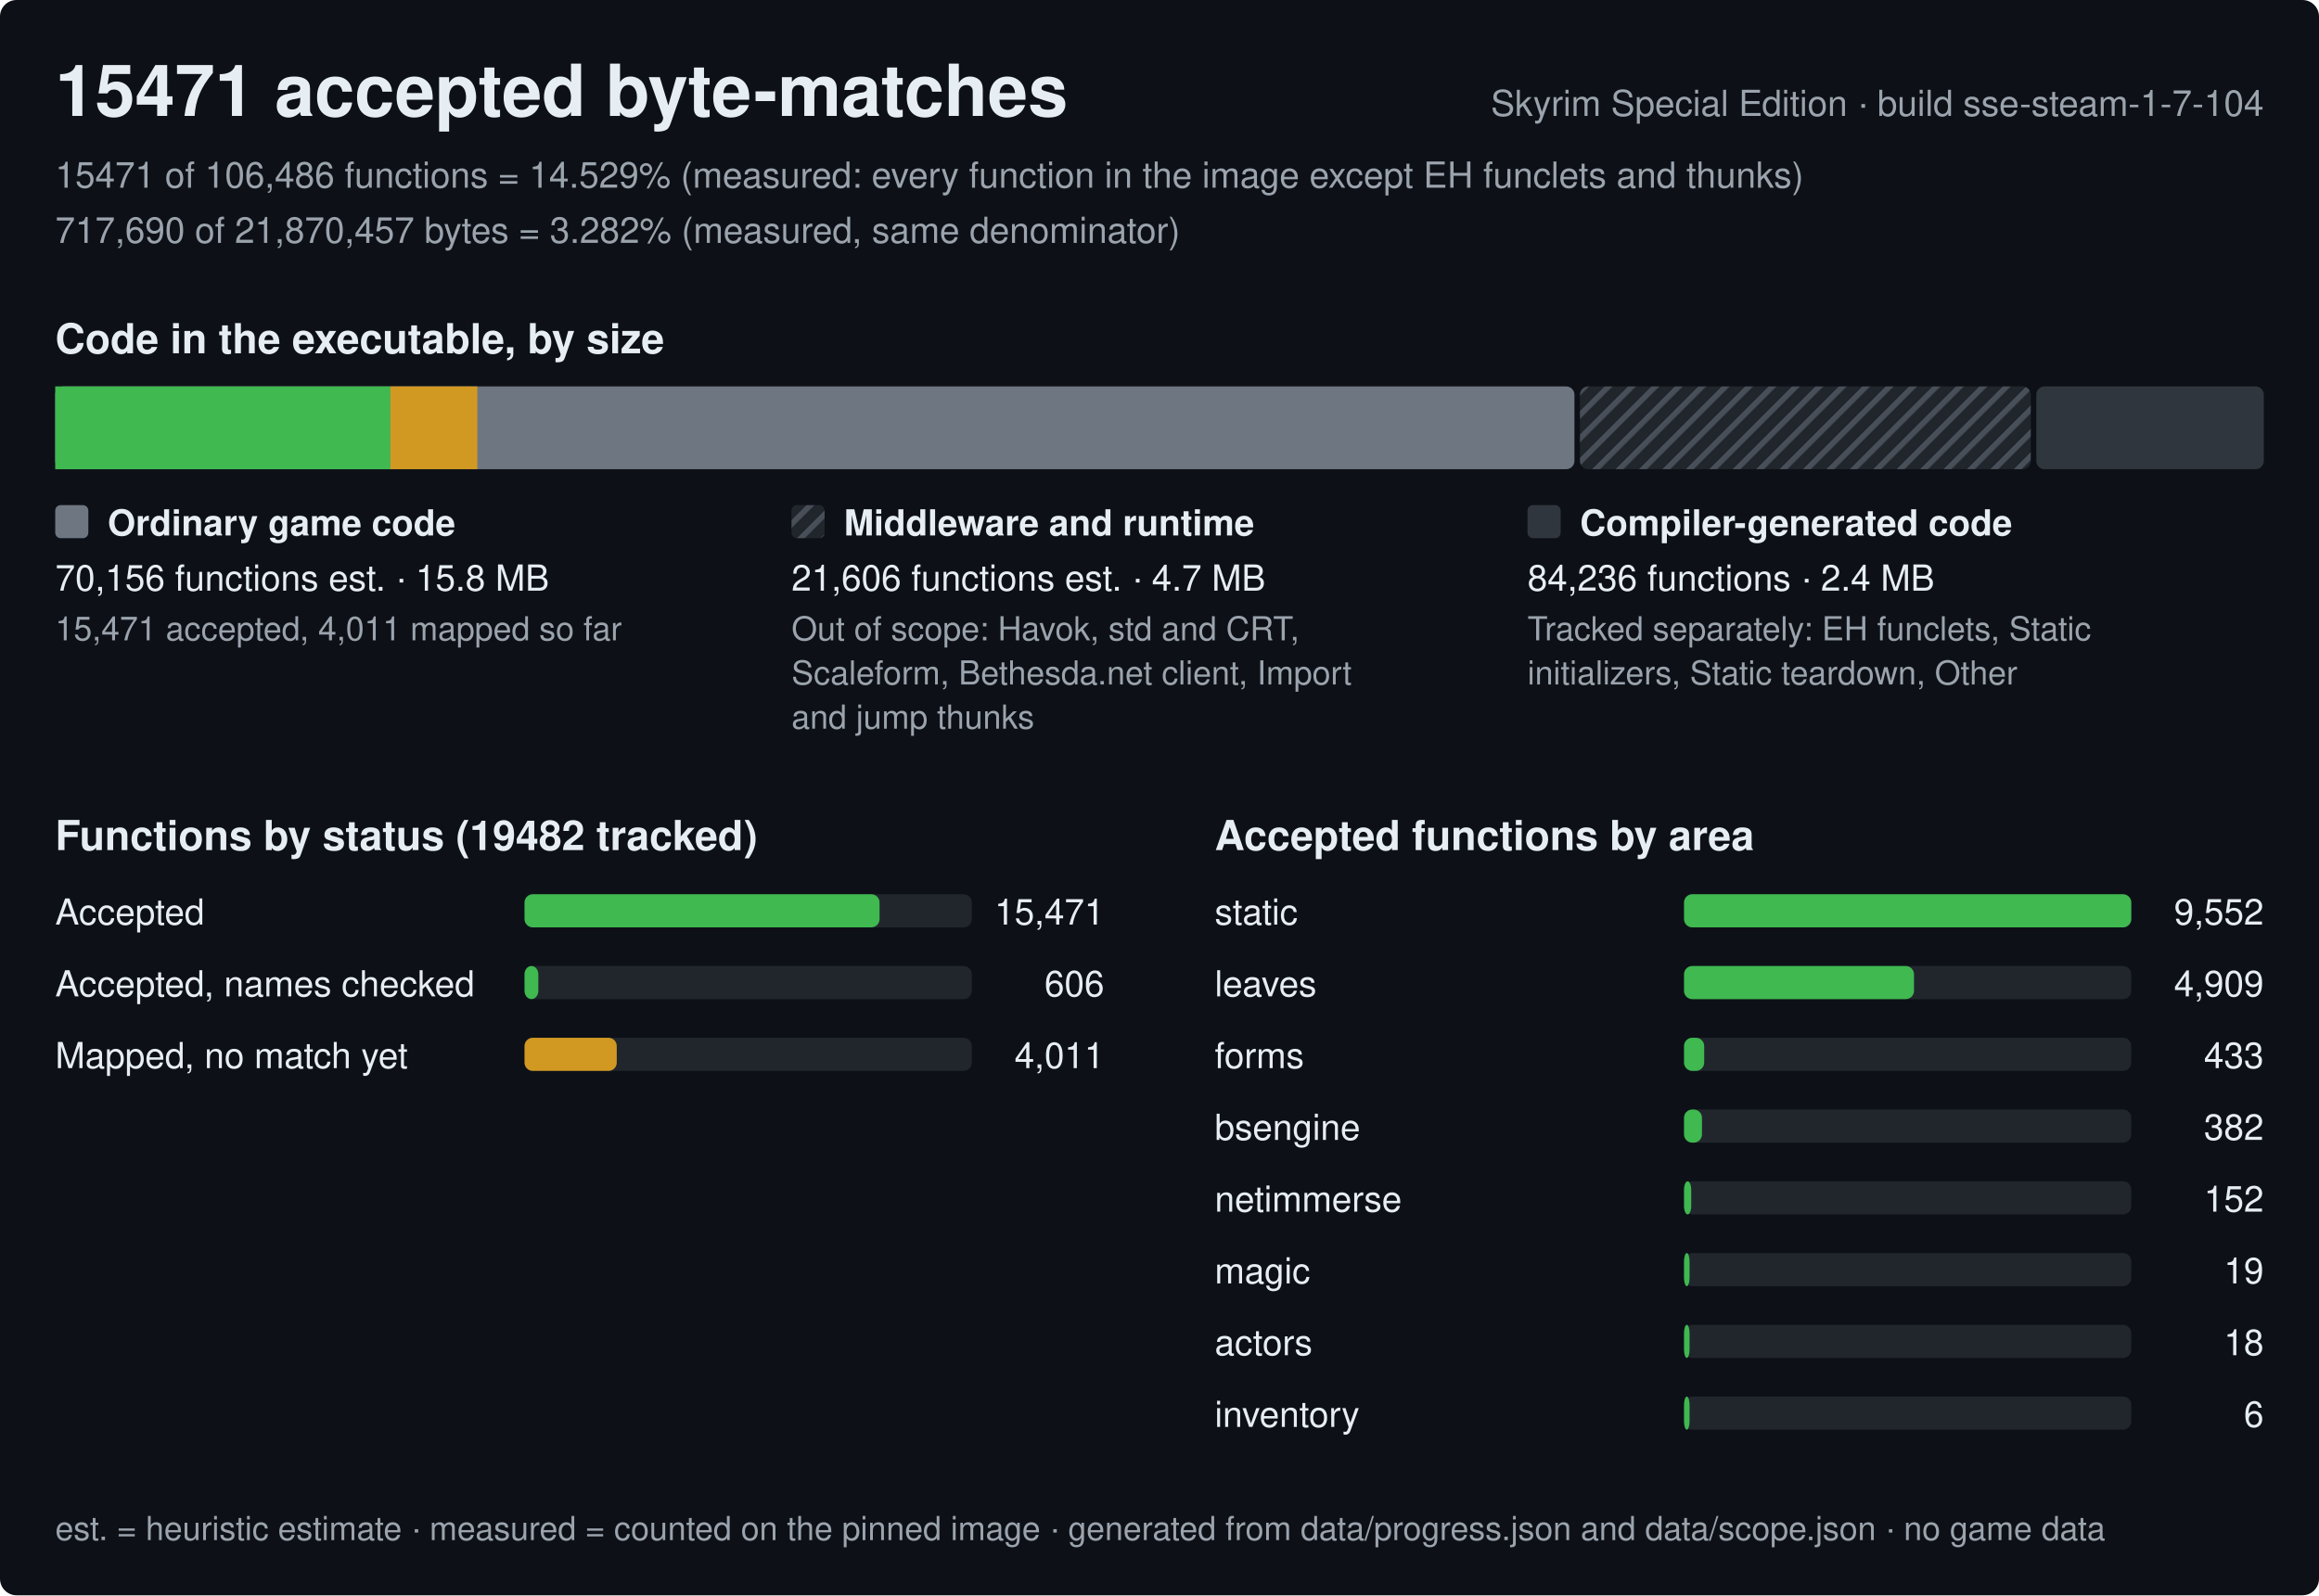
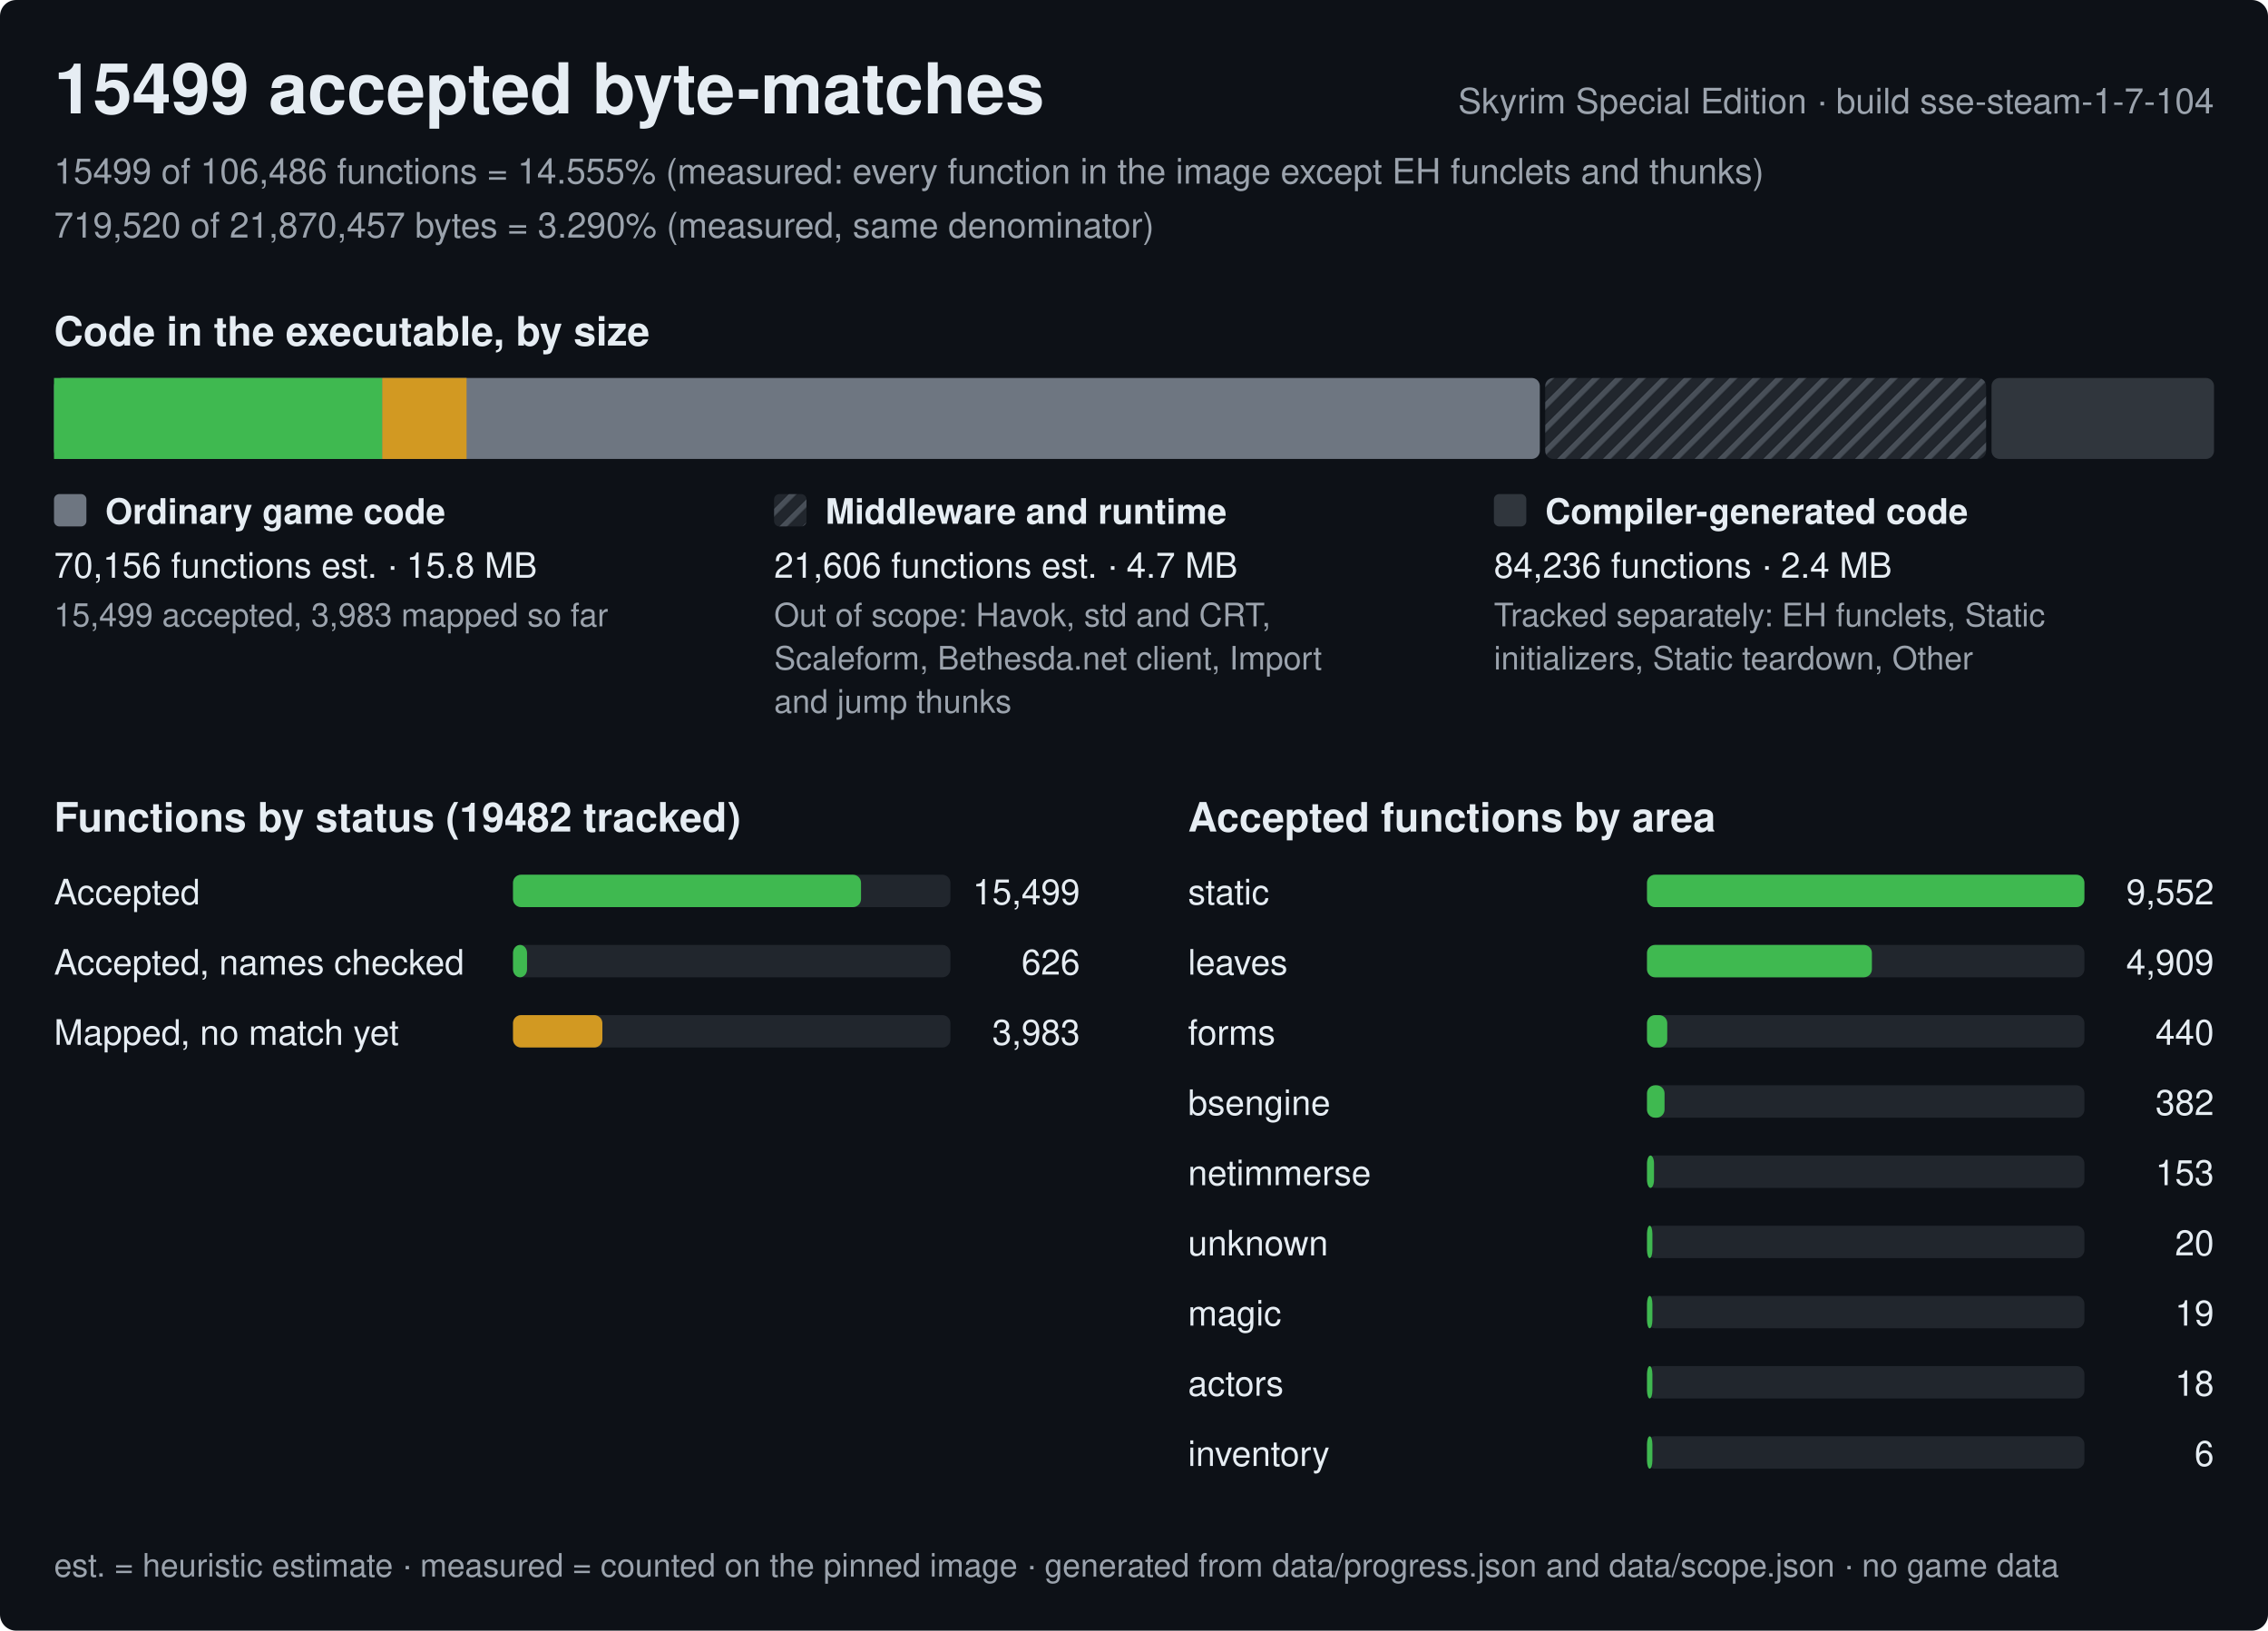
- <svg xmlns="http://www.w3.org/2000/svg" width="840" height="578" viewBox="0 0 840 578" role="img" aria-label="Progress of the Skyrim Special Edition byte-matching reconstruction, build sse-steam-1-7-104">
+ <svg xmlns="http://www.w3.org/2000/svg" width="840" height="604" viewBox="0 0 840 604" role="img" aria-label="Progress of the Skyrim Special Edition byte-matching reconstruction, build sse-steam-1-7-104">
  <style>text{font-family:-apple-system,BlinkMacSystemFont,'Segoe UI',Helvetica,Arial,sans-serif;fill:#e6edf3;white-space:pre}.h{font-size:26px;font-weight:600}.st{font-size:15px;font-weight:600}.lb{font-size:13px;font-weight:600}.bl{font-size:12px;font-weight:600;stroke:#0d1117;stroke-width:3px;paint-order:stroke;stroke-linejoin:round}.rl{font-size:13px}.fn{font-size:12px;fill:#9ba3ad}.mu{fill:#9ba3ad}</style>
  <defs>
    <pattern id="hx" width="6" height="6" patternUnits="userSpaceOnUse" patternTransform="rotate(45)">
      <rect width="6" height="6" fill="#21262d" />
      <rect width="2" height="6" fill="#484f58" />
    </pattern>
  </defs>
-   <rect width="840" height="578" rx="6" fill="#0d1117" />
-   <text x="20" y="42" class="h">15471 accepted byte-matches</text>
+   <rect width="840" height="604" rx="6" fill="#0d1117" />
+   <text x="20" y="42" class="h">15499 accepted byte-matches</text>
  <text x="820" y="42" class="rl mu" text-anchor="end">Skyrim Special Edition · build sse-steam-1-7-104</text>
-   <text x="20" y="68" class="rl mu">15471 of 106,486 functions = 14.529% (measured: every function in the image except EH funclets and thunks)</text>
-   <text x="20" y="88" class="rl mu">717,690 of 21,870,457 bytes = 3.282% (measured, same denominator)</text>
+   <text x="20" y="68" class="rl mu">15499 of 106,486 functions = 14.555% (measured: every function in the image except EH funclets and thunks)</text>
+   <text x="20" y="88" class="rl mu">719,520 of 21,870,457 bytes = 3.290% (measured, same denominator)</text>
  <text x="20" y="128" class="st">Code in the executable, by size</text>
  <rect x="20" y="140" width="550.3" height="30" rx="3" fill="#6e7681" />
-   <rect x="20" y="140" width="121.4" height="30" fill="#3fb950" />
-   <rect x="141.4" y="140" width="31.5" height="30" fill="#d29922" />
+   <rect x="20" y="140" width="121.6" height="30" fill="#3fb950" />
+   <rect x="141.6" y="140" width="31.2" height="30" fill="#d29922" />
  <rect x="572.3" y="140" width="163.3" height="30" rx="3" fill="url(#hx)" />
  <rect x="737.6" y="140" width="82.4" height="30" rx="3" fill="#30363d" />
  <rect x="20" y="183" width="12" height="12" rx="2" fill="#6e7681" />
  <text x="39" y="194" class="lb">Ordinary game code</text>
  <text x="20" y="214" class="rl">70,156 functions est. · 15.8 MB</text>
-   <text x="20" y="232" class="fn">15,471 accepted, 4,011 mapped so far</text>
+   <text x="20" y="232" class="fn">15,499 accepted, 3,983 mapped so far</text>
  <rect x="286.7" y="183" width="12" height="12" rx="2" fill="url(#hx)" />
  <text x="305.7" y="194" class="lb">Middleware and runtime</text>
  <text x="286.7" y="214" class="rl">21,606 functions est. · 4.7 MB</text>
  <text x="286.7" y="232" class="fn">Out of scope: Havok, std and CRT,</text>
  <text x="286.7" y="248" class="fn">Scaleform, Bethesda.net client, Import</text>
  <text x="286.7" y="264" class="fn">and jump thunks</text>
  <rect x="553.3" y="183" width="12" height="12" rx="2" fill="#30363d" />
  <text x="572.3" y="194" class="lb">Compiler-generated code</text>
  <text x="553.3" y="214" class="rl">84,236 functions · 2.4 MB</text>
  <text x="553.3" y="232" class="fn">Tracked separately: EH funclets, Static</text>
  <text x="553.3" y="248" class="fn">initializers, Static teardown, Other</text>
  <text x="20" y="308" class="st">Functions by status (19482 tracked)</text>
  <text x="20" y="335" class="rl">Accepted</text>
  <rect x="190" y="324" width="162.0" height="12" rx="3" fill="#21262d" />
-   <rect x="190" y="324" width="128.6" height="12" rx="3" fill="#3fb950" />
-   <text x="400.0" y="335" class="rl" text-anchor="end">15,471</text>
+   <rect x="190" y="324" width="128.9" height="12" rx="3" fill="#3fb950" />
+   <text x="400.0" y="335" class="rl" text-anchor="end">15,499</text>
  <text x="20" y="361" class="rl">Accepted, names checked</text>
  <rect x="190" y="350" width="162.0" height="12" rx="3" fill="#21262d" />
-   <rect x="190" y="350" width="5" height="12" rx="3" fill="#3fb950" />
-   <text x="400.0" y="361" class="rl" text-anchor="end">606</text>
+   <rect x="190" y="350" width="5.2" height="12" rx="3" fill="#3fb950" />
+   <text x="400.0" y="361" class="rl" text-anchor="end">626</text>
  <text x="20" y="387" class="rl">Mapped, no match yet</text>
  <rect x="190" y="376" width="162.0" height="12" rx="3" fill="#21262d" />
-   <rect x="190" y="376" width="33.4" height="12" rx="3" fill="#d29922" />
-   <text x="400.0" y="387" class="rl" text-anchor="end">4,011</text>
+   <rect x="190" y="376" width="33.1" height="12" rx="3" fill="#d29922" />
+   <text x="400.0" y="387" class="rl" text-anchor="end">3,983</text>
  <text x="440.0" y="308" class="st">Accepted functions by area</text>
  <text x="440.0" y="335" class="rl">static</text>
  <rect x="610.0" y="324" width="162.0" height="12" rx="3" fill="#21262d" />
  <rect x="610.0" y="324" width="162" height="12" rx="3" fill="#3fb950" />
  <text x="820.0" y="335" class="rl" text-anchor="end">9,552</text>
  <text x="440.0" y="361" class="rl">leaves</text>
  <rect x="610.0" y="350" width="162.0" height="12" rx="3" fill="#21262d" />
  <rect x="610.0" y="350" width="83.3" height="12" rx="3" fill="#3fb950" />
  <text x="820.0" y="361" class="rl" text-anchor="end">4,909</text>
  <text x="440.0" y="387" class="rl">forms</text>
  <rect x="610.0" y="376" width="162.0" height="12" rx="3" fill="#21262d" />
-   <rect x="610.0" y="376" width="7.3" height="12" rx="3" fill="#3fb950" />
-   <text x="820.0" y="387" class="rl" text-anchor="end">433</text>
+   <rect x="610.0" y="376" width="7.5" height="12" rx="3" fill="#3fb950" />
+   <text x="820.0" y="387" class="rl" text-anchor="end">440</text>
  <text x="440.0" y="413" class="rl">bsengine</text>
  <rect x="610.0" y="402" width="162.0" height="12" rx="3" fill="#21262d" />
  <rect x="610.0" y="402" width="6.5" height="12" rx="3" fill="#3fb950" />
  <text x="820.0" y="413" class="rl" text-anchor="end">382</text>
  <text x="440.0" y="439" class="rl">netimmerse</text>
  <rect x="610.0" y="428" width="162.0" height="12" rx="3" fill="#21262d" />
  <rect x="610.0" y="428" width="2.6" height="12" rx="3" fill="#3fb950" />
-   <text x="820.0" y="439" class="rl" text-anchor="end">152</text>
-   <text x="440.0" y="465" class="rl">magic</text>
+   <text x="820.0" y="439" class="rl" text-anchor="end">153</text>
+   <text x="440.0" y="465" class="rl">unknown</text>
  <rect x="610.0" y="454" width="162.0" height="12" rx="3" fill="#21262d" />
  <rect x="610.0" y="454" width="2" height="12" rx="3" fill="#3fb950" />
-   <text x="820.0" y="465" class="rl" text-anchor="end">19</text>
-   <text x="440.0" y="491" class="rl">actors</text>
+   <text x="820.0" y="465" class="rl" text-anchor="end">20</text>
+   <text x="440.0" y="491" class="rl">magic</text>
  <rect x="610.0" y="480" width="162.0" height="12" rx="3" fill="#21262d" />
  <rect x="610.0" y="480" width="2" height="12" rx="3" fill="#3fb950" />
-   <text x="820.0" y="491" class="rl" text-anchor="end">18</text>
-   <text x="440.0" y="517" class="rl">inventory</text>
+   <text x="820.0" y="491" class="rl" text-anchor="end">19</text>
+   <text x="440.0" y="517" class="rl">actors</text>
  <rect x="610.0" y="506" width="162.0" height="12" rx="3" fill="#21262d" />
  <rect x="610.0" y="506" width="2" height="12" rx="3" fill="#3fb950" />
-   <text x="820.0" y="517" class="rl" text-anchor="end">6</text>
-   <text x="20" y="558" class="fn">est. = heuristic estimate · measured = counted on the pinned image · generated from data/progress.json and data/scope.json · no game data</text>
+   <text x="820.0" y="517" class="rl" text-anchor="end">18</text>
+   <text x="440.0" y="543" class="rl">inventory</text>
+   <rect x="610.0" y="532" width="162.0" height="12" rx="3" fill="#21262d" />
+   <rect x="610.0" y="532" width="2" height="12" rx="3" fill="#3fb950" />
+   <text x="820.0" y="543" class="rl" text-anchor="end">6</text>
+   <text x="20" y="584" class="fn">est. = heuristic estimate · measured = counted on the pinned image · generated from data/progress.json and data/scope.json · no game data</text>
</svg>
